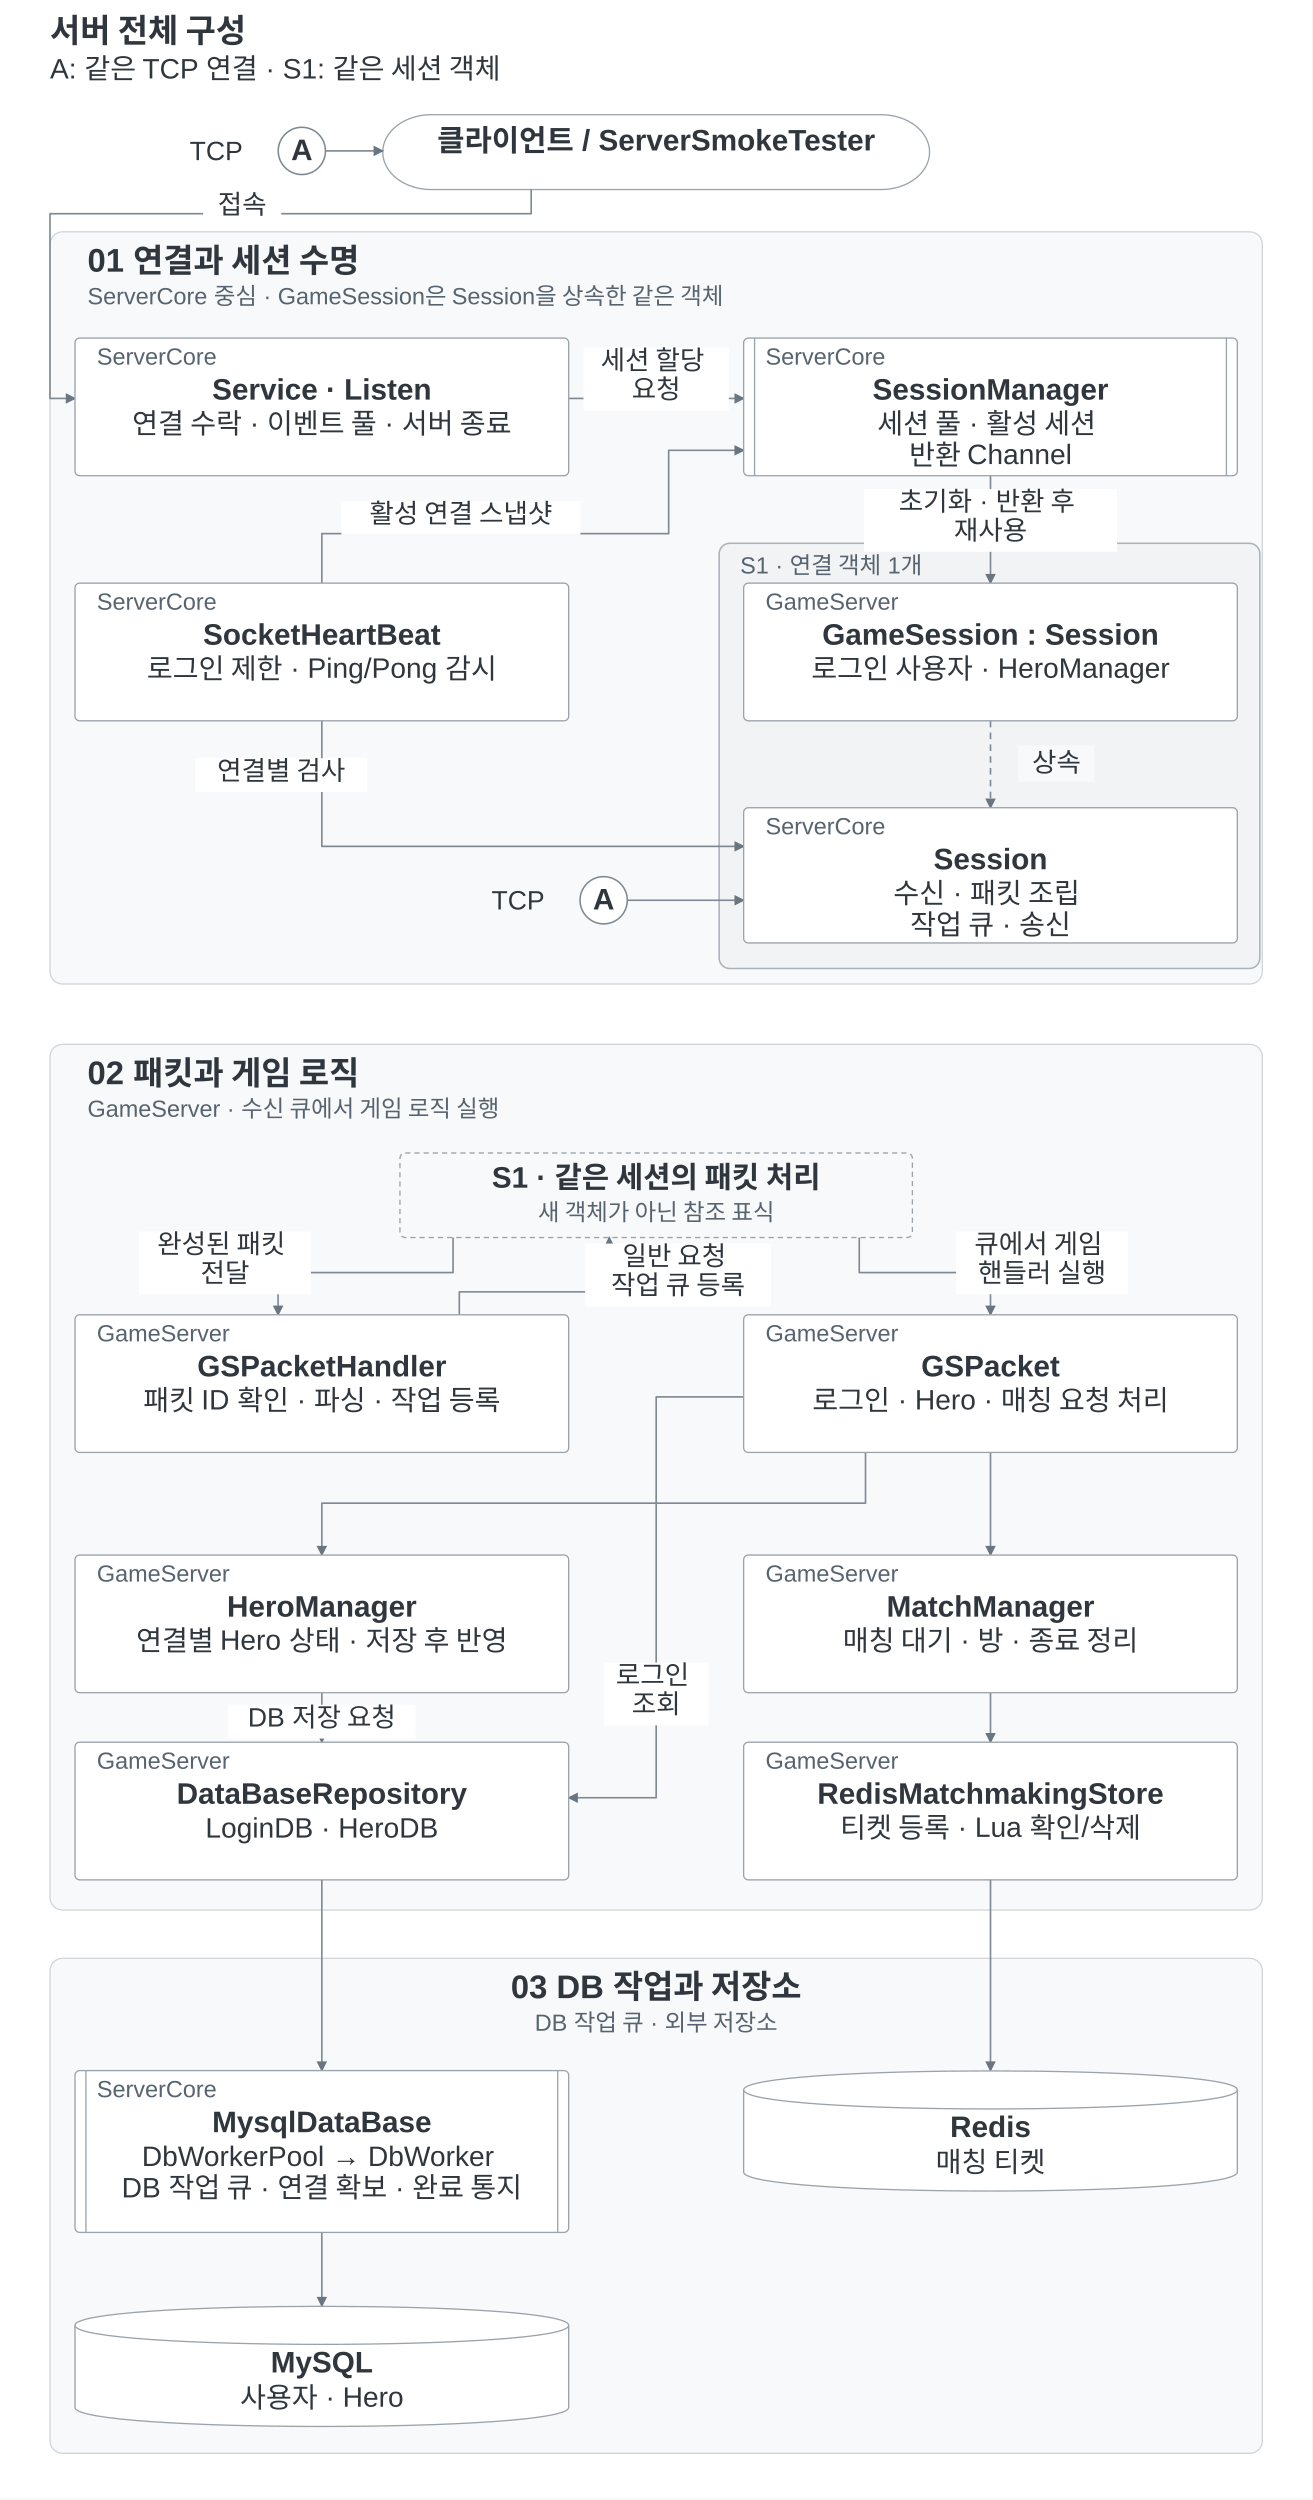
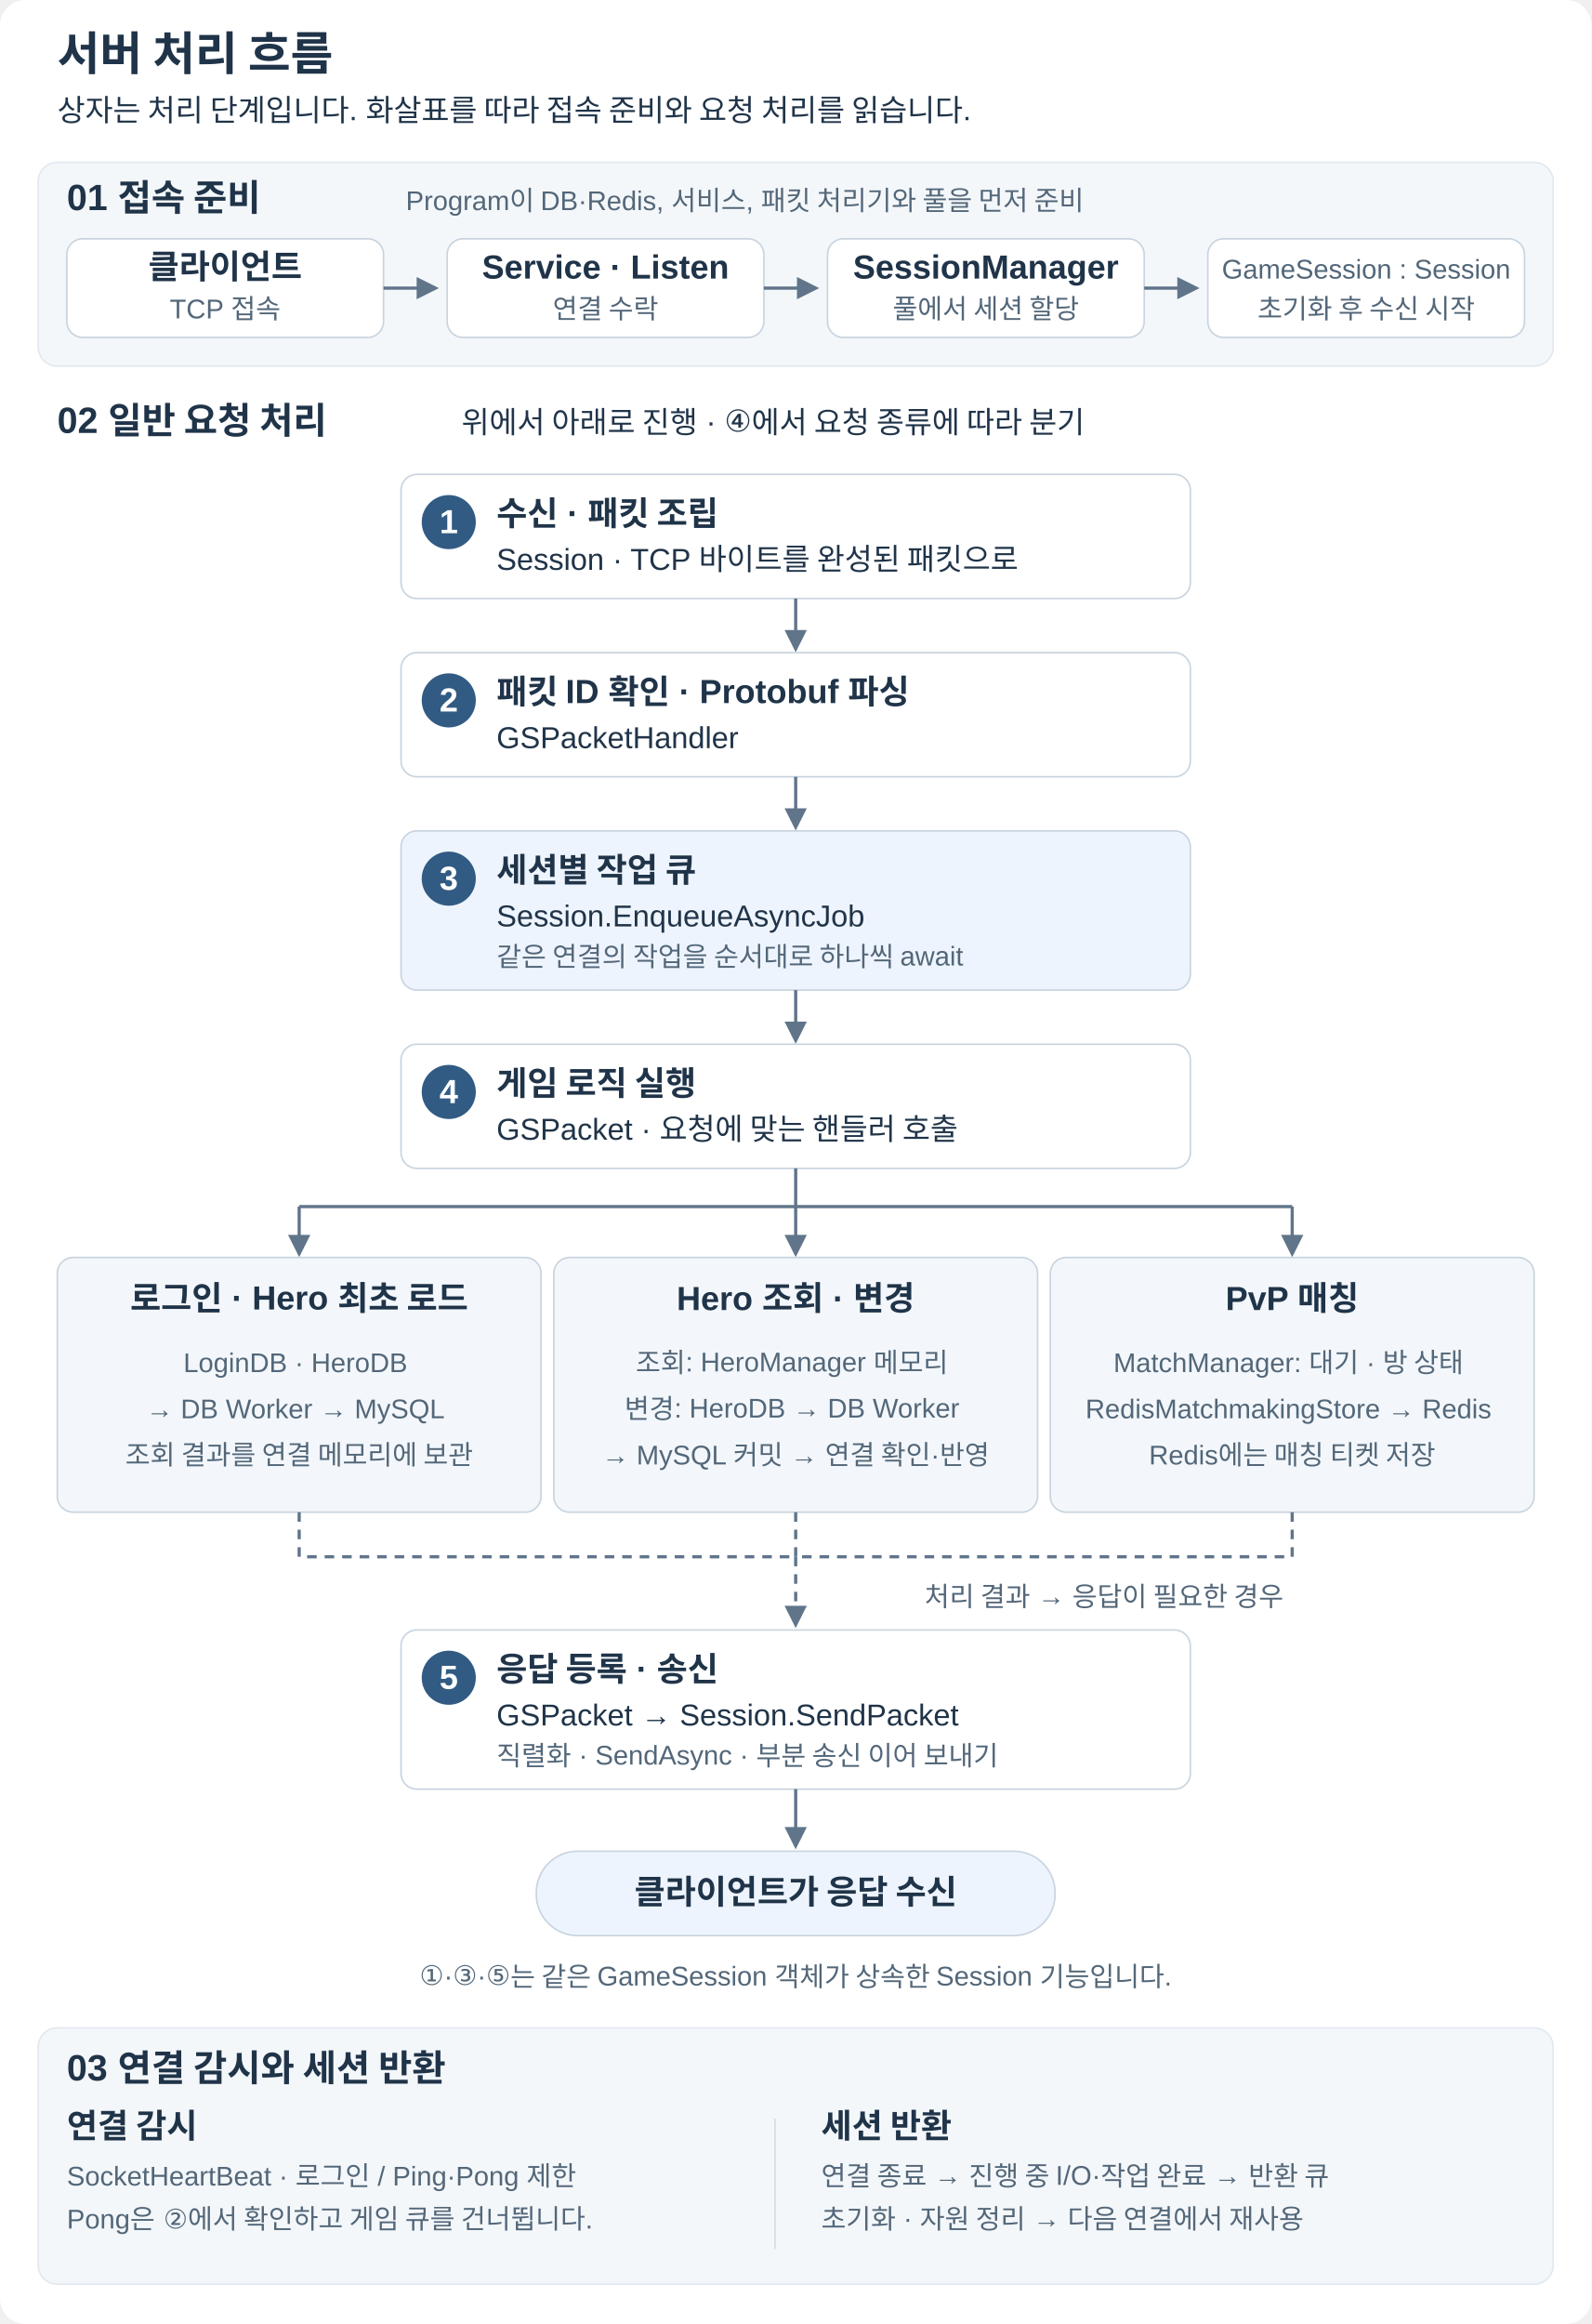
- <svg xmlns="http://www.w3.org/2000/svg" width="1000" height="1905" viewBox="0 0 1000 1905" role="img" aria-labelledby="title desc">
+ <svg xmlns="http://www.w3.org/2000/svg" width="1000" height="1460" viewBox="0 0 1000 1460" role="img" aria-labelledby="title desc">
  <defs>
-     <marker id="arrow" markerWidth="8" markerHeight="8" refX="7" refY="4" orient="auto-start-reverse" markerUnits="userSpaceOnUse">
-       <path d="M 0 0 L 8 4 L 0 8 Z" fill="#697580" />
+     <marker id="arrow" viewBox="0 0 10 10" refX="8" refY="5" markerWidth="7" markerHeight="7" orient="auto-start-reverse">
+       <path d="M 0 0 L 10 5 L 0 10 z" fill="#60758a" />
    </marker>
  </defs>
  <style>
- text{font-family:'Malgun Gothic','Apple SD Gothic Neo',Arial,sans-serif;fill:#30363d}
- .section{font-size:25px;font-weight:700}.name{font-size:22.619px;font-weight:600}.body{font-size:21.429px}.edge-label{font-size:20.238px}.badge{font-size:17.857px;fill:#57636f}.edge{fill:none;stroke:#7f8993;stroke-width:1.25;stroke-linejoin:round}.node{fill:#fff;stroke:#9aa2aa;stroke-width:1}.panel{fill:#f8f9fa;stroke:#d0d5da;stroke-width:1}
+ text { font-family: "Malgun Gothic", "Apple SD Gothic Neo", Arial, sans-serif; fill: #203449; }
+ .title { font-size: 29px; font-weight: 700; }
+ .section { font-size: 23px; font-weight: 700; }
+ .name { font-size: 21px; font-weight: 700; }
+ .body { font-size: 19px; }
+ .small { font-size: 17px; fill: #536779; }
+ .num { font-size: 21px; font-weight: 700; fill: #fff; }
+ .edge { fill: none; stroke: #60758a; stroke-width: 2; stroke-linejoin: round; }
+ .result { stroke-dasharray: 6 5; }
</style>
-   <rect width="1000" height="1904.4" fill="#fff" />
-   <text x="38.095" y="32.2" class="section" text-anchor="start">
-     <tspan x="38.095" dy="0">서버 전체 구성</tspan>
-   </text>
-   <text x="38.095" y="59.8" class="body" text-anchor="start">
-     <tspan x="38.095" dy="0">A: 같은 TCP 연결 · S1: 같은 세션 객체</tspan>
-   </text>
-   <g data-node="Client">
-     <rect class="node" x="291.667" y="87.4" width="416.667" height="57.04" rx="36.905" />
-     <text x="500" y="115" class="name" text-anchor="middle">
-       <tspan x="500" dy="0">클라이언트 / ServerSmokeTester</tspan>
-     </text>
-     <text x="500" y="140.76" class="body" text-anchor="middle" />
-   </g>
-   <rect class="panel" x="38.095" y="176.64" width="923.81" height="573.16" rx="9.524" />
-   <text x="66.667" y="207" class="section" text-anchor="start">
-     <tspan x="66.667" dy="0">01  연결과 세션 수명</tspan>
-   </text>
-   <text x="66.667" y="231.84" class="badge" text-anchor="start">
-     <tspan x="66.667" dy="0">ServerCore 중심 · GameSession은 Session을 상속한 같은 객체</tspan>
-   </text>
-   <rect class="panel" x="38.095" y="795.8" width="923.81" height="659.64" rx="9.524" />
-   <text x="66.667" y="826.16" class="section" text-anchor="start">
-     <tspan x="66.667" dy="0">02  패킷과 게임 로직</tspan>
-   </text>
-   <text x="66.667" y="851" class="badge" text-anchor="start">
-     <tspan x="66.667" dy="0">GameServer · 수신 큐에서 게임 로직 실행</tspan>
-   </text>
-   <rect class="panel" x="38.095" y="1492.24" width="923.81" height="377.2" rx="9.524" />
-   <text x="500" y="1522.6" class="section" text-anchor="middle">
-     <tspan x="500" dy="0">03  DB 작업과 저장소</tspan>
-   </text>
-   <text x="500" y="1547.44" class="badge" text-anchor="middle">
-     <tspan x="500" dy="0">DB 작업 큐 · 외부 저장소</tspan>
-   </text>
-   <g data-object="S1">
-     <rect x="548" y="414" width="412" height="324" rx="8" fill="#f1f3f5" stroke="#abb3bb" stroke-width="1.2" />
-     <text x="564" y="437" class="badge" text-anchor="start">
-       <tspan x="564" dy="0">S1 · 연결 객체 1개</tspan>
-     </text>
-   </g>
-   <path data-from="Client" data-to="Service" class="edge" d="M 404.762 144.44 V 162.84 H 38.095 V 303.6 H 57.143" marker-end="url(#arrow)" />
-   <rect x="154.762" y="146.28" width="59.524" height="25.76" fill="#fff" />
-   <text x="184.524" y="162.84" class="edge-label" text-anchor="middle">
-     <tspan x="184.524" dy="0">접속</tspan>
-   </text>
-   <path data-from="Service" data-to="Manager" class="edge" d="M 433.333 303.6 H 566.667" marker-end="url(#arrow)" />
-   <rect x="444.643" y="264.96" width="110.714" height="47.84" fill="#fff" />
-   <text x="500" y="281.52" class="edge-label" text-anchor="middle">
-     <tspan x="500" dy="0">세션 할당</tspan>
-     <tspan x="500" dy="22.08">요청</tspan>
-   </text>
-   <path data-from="Manager" data-to="GameSession" class="edge" d="M 754.762 362.48 V 444.36" marker-end="url(#arrow)" />
-   <rect x="658.333" y="372.6" width="192.857" height="47.84" fill="#fff" />
-   <text x="754.762" y="389.16" class="edge-label" text-anchor="middle">
-     <tspan x="754.762" dy="0">초기화 · 반환 후</tspan>
-     <tspan x="754.762" dy="22.08">재사용</tspan>
-   </text>
-   <path data-from="Heartbeat" data-to="Manager" class="edge" d="M 245.238 444.36 V 406.64 H 509.524 V 343.16 H 566.667" marker-end="url(#arrow)" />
-   <rect x="260.119" y="381.8" width="182.143" height="25.76" fill="#fff" />
-   <text x="351.19" y="398.36" class="edge-label" text-anchor="middle">
-     <tspan x="351.19" dy="0">활성 연결 스냅샷</tspan>
-   </text>
-   <path data-from="Heartbeat" data-to="Session" class="edge" d="M245.238 549.24 V644.92 H566.667" marker-end="url(#arrow)" />
-   <rect x="148.81" y="577.76" width="130.952" height="25.76" fill="#fff" />
-   <text x="214.286" y="594.32" class="edge-label" text-anchor="middle">
-     <tspan x="214.286" dy="0">연결별 검사</tspan>
-   </text>
-   <path data-from="GameSession" data-to="Session" class="edge" d="M754.762 549.24 V615.48" marker-end="url(#arrow)" stroke-dasharray="5 4" />
-   <rect x="776.0" y="568" width="58" height="28" fill="#f8f9fa" />
-   <text x="805" y="588" class="edge-label" text-anchor="middle">
-     <tspan x="805" dy="0">상속</tspan>
-   </text>
-   <path data-from="Client" data-to="Session" class="edge" d="M291.667 115 H248 M478 686 H566.667" marker-end="url(#arrow)" marker-start="url(#arrow)" data-connection="TCP-A" />
-   <g data-node="Service">
-     <rect class="node" x="57.143" y="257.6" width="376.19" height="104.88" rx="3.571" />
-     <text x="73.81" y="277.84" class="badge" text-anchor="start">
-       <tspan x="73.81" dy="0">ServerCore</tspan>
-     </text>
-     <text x="245.238" y="304.52" class="name" text-anchor="middle">
-       <tspan x="245.238" dy="0">Service · Listen</tspan>
-     </text>
-     <text x="245.238" y="330.28" class="body" text-anchor="middle">
-       <tspan x="245.238" dy="0">연결 수락 · 이벤트 풀 · 서버 종료</tspan>
-     </text>
-   </g>
-   <g data-node="Manager">
-     <rect class="node" x="566.667" y="257.6" width="376.19" height="104.88" rx="3.571" />
-     <path d="M 575 257.6 V 362.48 M 934.524 257.6 V 362.48" fill="none" stroke="#9aa2aa" />
-     <text x="583.333" y="277.84" class="badge" text-anchor="start">
-       <tspan x="583.333" dy="0">ServerCore</tspan>
-     </text>
-     <text x="754.762" y="304.52" class="name" text-anchor="middle">
-       <tspan x="754.762" dy="0">SessionManager</tspan>
-     </text>
-     <text x="754.762" y="330.28" class="body" text-anchor="middle">
-       <tspan x="754.762" dy="0">세션 풀 · 활성 세션</tspan>
-       <tspan x="754.762" dy="23.92">반환 Channel</tspan>
-     </text>
-   </g>
-   <g data-node="Heartbeat">
-     <rect class="node" x="57.143" y="444.36" width="376.19" height="104.88" rx="3.571" />
-     <text x="73.81" y="464.6" class="badge" text-anchor="start">
-       <tspan x="73.81" dy="0">ServerCore</tspan>
-     </text>
-     <text x="245.238" y="491.28" class="name" text-anchor="middle">
-       <tspan x="245.238" dy="0">SocketHeartBeat</tspan>
-     </text>
-     <text x="245.238" y="517.04" class="body" text-anchor="middle">
-       <tspan x="245.238" dy="0">로그인 제한 · Ping/Pong 감시</tspan>
-     </text>
-   </g>
-   <g data-node="GameSession" data-object="S1">
-     <rect class="node" x="566.667" y="444.36" width="376.19" height="104.88" rx="3.571" />
-     <text x="583.333" y="464.6" class="badge" text-anchor="start">
-       <tspan x="583.333" dy="0">GameServer</tspan>
-     </text>
-     <text x="754.762" y="491.28" class="name" text-anchor="middle">
-       <tspan x="754.762" dy="0">GameSession : Session</tspan>
-     </text>
-     <text x="754.762" y="517.04" class="body" text-anchor="middle">
-       <tspan x="754.762" dy="0">로그인 사용자 · HeroManager</tspan>
-     </text>
-   </g>
-   <g data-node="Session" data-object="S1">
-     <rect class="node" x="566.667" y="615.48" width="376.19" height="103.04" rx="3.571" />
-     <text x="583.334" y="635.72" class="badge" text-anchor="start">
-       <tspan x="583.334" dy="0">ServerCore</tspan>
-     </text>
-     <text x="754.762" y="662.4" class="name" text-anchor="middle">
-       <tspan x="754.762" dy="0">Session</tspan>
-     </text>
-     <text x="754.762" y="688.16" class="body" text-anchor="middle">
-       <tspan x="754.762" dy="0">수신 · 패킷 조립</tspan>
-       <tspan x="754.762" dy="23.92">작업 큐 · 송신</tspan>
-     </text>
-   </g>
-   <g data-reference="S1">
-     <rect x="304.762" y="878.6" width="390.476" height="64.4" rx="4" fill="#f8f9fa" stroke="#9aa2aa" stroke-dasharray="4 3" />
-     <text x="500" y="905" class="name" text-anchor="middle">
-       <tspan x="500" dy="0">S1 · 같은 세션의 패킷 처리</tspan>
-     </text>
-     <text x="500" y="930" class="badge" text-anchor="middle">
-       <tspan x="500" dy="0">새 객체가 아닌 참조 표식</tspan>
-     </text>
-   </g>
-   <path data-from="Session" data-to="Handler" class="edge" d="M 345.238 943 V 969.68 H 211.905 V 1001.88" marker-end="url(#arrow)" />
-   <rect x="105.952" y="938.4" width="130.952" height="47.84" fill="#fff" />
-   <text x="171.429" y="954.96" class="edge-label" text-anchor="middle">
-     <tspan x="171.429" dy="0">완성된 패킷</tspan>
-     <tspan x="171.429" dy="22.08">전달</tspan>
-   </text>
-   <path data-from="Handler" data-to="Session" class="edge" d="M 350 1001.88 V 984.4 H 464.286 V 943" marker-end="url(#arrow)" />
-   <rect x="445.833" y="947.6" width="141.667" height="47.84" fill="#fff" />
-   <text x="516.667" y="964.16" class="edge-label" text-anchor="middle">
-     <tspan x="516.667" dy="0">일반 요청</tspan>
-     <tspan x="516.667" dy="22.08">작업 큐 등록</tspan>
-   </text>
-   <path data-from="Session" data-to="Packet" class="edge" d="M 654.762 943 V 969.68 H 754.762 V 1001.88" marker-end="url(#arrow)" />
-   <rect x="728.571" y="938.4" width="130.952" height="47.84" fill="#fff" />
-   <text x="794.048" y="954.96" class="edge-label" text-anchor="middle">
-     <tspan x="794.048" dy="0">큐에서 게임</tspan>
-     <tspan x="794.048" dy="22.08">핸들러 실행</tspan>
-   </text>
-   <path data-from="Packet" data-to="Hero" class="edge" d="M 659.524 1106.76 V 1145.4 H 245.238 V 1184.96" marker-end="url(#arrow)" />
-   <path data-from="Packet" data-to="Match" class="edge" d="M 754.762 1106.76 V 1184.96" marker-end="url(#arrow)" />
-   <path data-from="Packet" data-to="Repo" class="edge" d="M 566.667 1064.44 H 500 V 1369.88 H 433.333" marker-end="url(#arrow)" />
-   <rect x="460.119" y="1266.84" width="79.762" height="47.84" fill="#fff" />
-   <text x="500" y="1283.4" class="edge-label" text-anchor="middle">
-     <tspan x="500" dy="0">로그인</tspan>
-     <tspan x="500" dy="22.08">조회</tspan>
-   </text>
-   <path data-from="Hero" data-to="Repo" class="edge" d="M 245.238 1289.84 V 1327.56" marker-end="url(#arrow)" />
-   <rect x="173.81" y="1299.04" width="142.857" height="25.76" fill="#fff" />
-   <text x="245.238" y="1315.6" class="edge-label" text-anchor="middle">
-     <tspan x="245.238" dy="0">DB 저장 요청</tspan>
-   </text>
-   <path data-from="Match" data-to="Store" class="edge" d="M 754.762 1289.84 V 1327.56" marker-end="url(#arrow)" />
-   <g data-node="Handler">
-     <rect class="node" x="57.143" y="1001.88" width="376.19" height="104.88" rx="3.571" />
-     <text x="73.81" y="1022.12" class="badge" text-anchor="start">
-       <tspan x="73.81" dy="0">GameServer</tspan>
-     </text>
-     <text x="245.238" y="1048.8" class="name" text-anchor="middle">
-       <tspan x="245.238" dy="0">GSPacketHandler</tspan>
-     </text>
-     <text x="245.238" y="1074.56" class="body" text-anchor="middle">
-       <tspan x="245.238" dy="0">패킷 ID 확인 · 파싱 · 작업 등록</tspan>
-     </text>
-   </g>
-   <g data-node="Packet">
-     <rect class="node" x="566.667" y="1001.88" width="376.19" height="104.88" rx="3.571" />
-     <text x="583.333" y="1022.12" class="badge" text-anchor="start">
-       <tspan x="583.333" dy="0">GameServer</tspan>
-     </text>
-     <text x="754.762" y="1048.8" class="name" text-anchor="middle">
-       <tspan x="754.762" dy="0">GSPacket</tspan>
-     </text>
-     <text x="754.762" y="1074.56" class="body" text-anchor="middle">
-       <tspan x="754.762" dy="0">로그인 · Hero · 매칭 요청 처리</tspan>
-     </text>
-   </g>
-   <g data-node="Hero">
-     <rect class="node" x="57.143" y="1184.96" width="376.19" height="104.88" rx="3.571" />
-     <text x="73.81" y="1205.2" class="badge" text-anchor="start">
-       <tspan x="73.81" dy="0">GameServer</tspan>
-     </text>
-     <text x="245.238" y="1231.88" class="name" text-anchor="middle">
-       <tspan x="245.238" dy="0">HeroManager</tspan>
-     </text>
-     <text x="245.238" y="1257.64" class="body" text-anchor="middle">
-       <tspan x="245.238" dy="0">연결별 Hero 상태 · 저장 후 반영</tspan>
-     </text>
-   </g>
-   <g data-node="Match">
-     <rect class="node" x="566.667" y="1184.96" width="376.19" height="104.88" rx="3.571" />
-     <text x="583.333" y="1205.2" class="badge" text-anchor="start">
-       <tspan x="583.333" dy="0">GameServer</tspan>
-     </text>
-     <text x="754.762" y="1231.88" class="name" text-anchor="middle">
-       <tspan x="754.762" dy="0">MatchManager</tspan>
-     </text>
-     <text x="754.762" y="1257.64" class="body" text-anchor="middle">
-       <tspan x="754.762" dy="0">매칭 대기 · 방 · 종료 정리</tspan>
-     </text>
-   </g>
-   <g data-node="Repo">
-     <rect class="node" x="57.143" y="1327.56" width="376.19" height="104.88" rx="3.571" />
-     <text x="73.81" y="1347.8" class="badge" text-anchor="start">
-       <tspan x="73.81" dy="0">GameServer</tspan>
-     </text>
-     <text x="245.238" y="1374.48" class="name" text-anchor="middle">
-       <tspan x="245.238" dy="0">DataBaseRepository</tspan>
-     </text>
-     <text x="245.238" y="1400.24" class="body" text-anchor="middle">
-       <tspan x="245.238" dy="0">LoginDB · HeroDB</tspan>
-     </text>
-   </g>
-   <g data-node="Store">
-     <rect class="node" x="566.667" y="1327.56" width="376.19" height="104.88" rx="3.571" />
-     <text x="583.333" y="1347.8" class="badge" text-anchor="start">
-       <tspan x="583.333" dy="0">GameServer</tspan>
-     </text>
-     <text x="754.762" y="1374.48" class="name" text-anchor="middle">
-       <tspan x="754.762" dy="0">RedisMatchmakingStore</tspan>
-     </text>
-     <text x="754.762" y="1400.24" class="body" text-anchor="middle">
-       <tspan x="754.762" dy="0">티켓 등록 · Lua 확인/삭제</tspan>
-     </text>
-   </g>
-   <path data-from="Repo" data-to="DB" class="edge" d="M245.238 1432.44 V1577.8" marker-end="url(#arrow)" />
-   <path data-from="Store" data-to="Redis" class="edge" d="M754.762 1432.44 V1577.8" marker-end="url(#arrow)" />
-   <path data-from="DB" data-to="MySQL" class="edge" d="M 245.238 1701.08 V 1757.2" marker-end="url(#arrow)" />
-   <g data-node="DB">
-     <rect class="node" x="57.143" y="1577.8" width="376.19" height="123.28" rx="3.571" />
-     <path d="M 65.476 1577.8 V 1701.08 M 425 1577.8 V 1701.08" fill="none" stroke="#9aa2aa" />
-     <text x="73.81" y="1598.04" class="badge" text-anchor="start">
-       <tspan x="73.81" dy="0">ServerCore</tspan>
-     </text>
-     <text x="245.238" y="1624.72" class="name" text-anchor="middle">
-       <tspan x="245.238" dy="0">MysqlDataBase</tspan>
-     </text>
-     <text x="245.238" y="1650.48" class="body" text-anchor="middle">
-       <tspan x="245.238" dy="0">DbWorkerPool → DbWorker</tspan>
-       <tspan x="245.238" dy="23.92">DB 작업 큐 · 연결 확보 · 완료 통지</tspan>
-     </text>
-   </g>
-   <g data-node="MySQL">
-     <path class="node" d="M 57.143 1771.92 C 57.143 1752.6 433.333 1752.6 433.333 1771.92 L 433.333 1834.48 C 433.333 1853.8 57.143 1853.8 57.143 1834.48 Z" />
-     <path d="M 57.143 1771.92 C 57.143 1791.24 433.333 1791.24 433.333 1771.92" fill="none" stroke="#9aa2aa" />
-     <text x="245.238" y="1807.8" class="name" text-anchor="middle">
-       <tspan x="245.238" dy="0">MySQL</tspan>
-     </text>
-     <text x="245.238" y="1834.48" class="body" text-anchor="middle">
-       <tspan x="245.238" dy="0">사용자 · Hero</tspan>
-     </text>
-   </g>
-   <g data-node="Redis" transform="translate(0 -179.4)">
-     <path class="node" d="M 566.667 1771.92 C 566.667 1752.6 942.857 1752.6 942.857 1771.92 L 942.857 1834.48 C 942.857 1853.8 566.667 1853.8 566.667 1834.48 Z" />
-     <path d="M 566.667 1771.92 C 566.667 1791.24 942.857 1791.24 942.857 1771.92" fill="none" stroke="#9aa2aa" />
-     <text x="754.762" y="1807.8" class="name" text-anchor="middle">
-       <tspan x="754.762" dy="0">Redis</tspan>
-     </text>
-     <text x="754.762" y="1834.48" class="body" text-anchor="middle">
-       <tspan x="754.762" dy="0">매칭 티켓</tspan>
-     </text>
-   </g>
-   <g data-port="TCP-A">
-     <circle cx="230" cy="115" r="18" fill="#fff" stroke="#7f8993" stroke-width="1.2" />
-     <text x="230" y="122" class="name" text-anchor="middle">
-       <tspan x="230" dy="0">A</tspan>
-     </text>
-     <text x="185" y="122" class="edge-label" text-anchor="end">
-       <tspan x="185" dy="0">TCP</tspan>
-     </text>
-   </g>
-   <g data-port="TCP-A">
-     <circle cx="460" cy="686" r="18" fill="#fff" stroke="#7f8993" stroke-width="1.2" />
-     <text x="460" y="693" class="name" text-anchor="middle">
-       <tspan x="460" dy="0">A</tspan>
-     </text>
-     <text x="415" y="693" class="edge-label" text-anchor="end">
-       <tspan x="415" dy="0">TCP</tspan>
-     </text>
-   </g>
+   <rect width="1000" height="1460" rx="16" fill="#ffffff" />
+   <text x="36" y="44" class="title" text-anchor="start">
+     <tspan x="36" dy="0">서버 처리 흐름</tspan>
+   </text>
+   <text x="36" y="76" class="body" text-anchor="start">
+     <tspan x="36" dy="0">상자는 처리 단계입니다. 화살표를 따라 접속 준비와 요청 처리를 읽습니다.</tspan>
+   </text>
+   <rect x="24" y="102" width="952" height="128" rx="12" fill="#f4f7fa" stroke="#e2e8ef" />
+   <text x="42" y="132" class="section" text-anchor="start">
+     <tspan x="42" dy="0">01  접속 준비</tspan>
+   </text>
+   <text x="255" y="132" class="small" text-anchor="start">
+     <tspan x="255" dy="0">Program이 DB·Redis, 서비스, 패킷 처리기와 풀을 먼저 준비</tspan>
+   </text>
+   <rect x="42" y="150" width="199" height="62" rx="10" fill="#fff" stroke="#c8d4df" />
+   <text x="141.5" y="175" class="name" text-anchor="middle">
+     <tspan x="141.5" dy="0">클라이언트</tspan>
+   </text>
+   <text x="141.5" y="200" class="small" text-anchor="middle">
+     <tspan x="141.5" dy="0">TCP 접속</tspan>
+   </text>
+   <path data-from="connection0" data-to="connection1" class="edge" d="M 241 181 H 273" marker-end="url(#arrow)" />
+   <rect x="281" y="150" width="199" height="62" rx="10" fill="#fff" stroke="#c8d4df" />
+   <text x="380.5" y="175" class="name" text-anchor="middle">
+     <tspan x="380.5" dy="0">Service · Listen</tspan>
+   </text>
+   <text x="380.5" y="200" class="small" text-anchor="middle">
+     <tspan x="380.5" dy="0">연결 수락</tspan>
+   </text>
+   <path data-from="connection1" data-to="connection2" class="edge" d="M 480 181 H 512" marker-end="url(#arrow)" />
+   <rect x="520" y="150" width="199" height="62" rx="10" fill="#fff" stroke="#c8d4df" />
+   <text x="619.5" y="175" class="name" text-anchor="middle">
+     <tspan x="619.5" dy="0">SessionManager</tspan>
+   </text>
+   <text x="619.5" y="200" class="small" text-anchor="middle">
+     <tspan x="619.5" dy="0">풀에서 세션 할당</tspan>
+   </text>
+   <path data-from="connection2" data-to="connection3" class="edge" d="M 719 181 H 751" marker-end="url(#arrow)" />
+   <rect x="759" y="150" width="199" height="62" rx="10" fill="#fff" stroke="#c8d4df" />
+   <text x="858.5" y="175" class="small" text-anchor="middle">
+     <tspan x="858.5" dy="0">GameSession : Session</tspan>
+   </text>
+   <text x="858.5" y="200" class="small" text-anchor="middle">
+     <tspan x="858.5" dy="0">초기화 후 수신 시작</tspan>
+   </text>
+   <text x="36" y="272" class="section" text-anchor="start">
+     <tspan x="36" dy="0">02  일반 요청 처리</tspan>
+   </text>
+   <text x="290" y="272" class="body" text-anchor="start">
+     <tspan x="290" dy="0">위에서 아래로 진행 · ④에서 요청 종류에 따라 분기</tspan>
+   </text>
+   <g data-step="1">
+     <rect x="252" y="298" width="496" height="78" rx="10" fill="#fff" stroke="#c8d4df" />
+     <circle cx="282" cy="328" r="17" fill="#315b83" />
+     <text x="282" y="335" class="num" text-anchor="middle">
+       <tspan x="282" dy="0">1</tspan>
+     </text>
+     <text x="312" y="330" class="name" text-anchor="start">
+       <tspan x="312" dy="0">수신 · 패킷 조립</tspan>
+     </text>
+     <text x="312" y="358" class="body" text-anchor="start">
+       <tspan x="312" dy="0">Session · TCP 바이트를 완성된 패킷으로</tspan>
+     </text>
+   </g>
+   <path data-from="1" data-to="2" class="edge" d="M 500 376 V 407" marker-end="url(#arrow)" />
+   <g data-step="2">
+     <rect x="252" y="410" width="496" height="78" rx="10" fill="#fff" stroke="#c8d4df" />
+     <circle cx="282" cy="440" r="17" fill="#315b83" />
+     <text x="282" y="447" class="num" text-anchor="middle">
+       <tspan x="282" dy="0">2</tspan>
+     </text>
+     <text x="312" y="442" class="name" text-anchor="start">
+       <tspan x="312" dy="0">패킷 ID 확인 · Protobuf 파싱</tspan>
+     </text>
+     <text x="312" y="470" class="body" text-anchor="start">
+       <tspan x="312" dy="0">GSPacketHandler</tspan>
+     </text>
+   </g>
+   <path data-from="2" data-to="3" class="edge" d="M 500 488 V 519" marker-end="url(#arrow)" />
+   <g data-step="3">
+     <rect x="252" y="522" width="496" height="100" rx="10" fill="#eef4fd" stroke="#c8d4df" />
+     <circle cx="282" cy="552" r="17" fill="#315b83" />
+     <text x="282" y="559" class="num" text-anchor="middle">
+       <tspan x="282" dy="0">3</tspan>
+     </text>
+     <text x="312" y="554" class="name" text-anchor="start">
+       <tspan x="312" dy="0">세션별 작업 큐</tspan>
+     </text>
+     <text x="312" y="582" class="body" text-anchor="start">
+       <tspan x="312" dy="0">Session.EnqueueAsyncJob</tspan>
+     </text>
+     <text x="312" y="607" class="small" text-anchor="start">
+       <tspan x="312" dy="0">같은 연결의 작업을 순서대로 하나씩 await</tspan>
+     </text>
+   </g>
+   <path data-from="3" data-to="4" class="edge" d="M 500 622 V 653" marker-end="url(#arrow)" />
+   <g data-step="4">
+     <rect x="252" y="656" width="496" height="78" rx="10" fill="#fff" stroke="#c8d4df" />
+     <circle cx="282" cy="686" r="17" fill="#315b83" />
+     <text x="282" y="693" class="num" text-anchor="middle">
+       <tspan x="282" dy="0">4</tspan>
+     </text>
+     <text x="312" y="688" class="name" text-anchor="start">
+       <tspan x="312" dy="0">게임 로직 실행</tspan>
+     </text>
+     <text x="312" y="716" class="body" text-anchor="start">
+       <tspan x="312" dy="0">GSPacket · 요청에 맞는 핸들러 호출</tspan>
+     </text>
+   </g>
+   <path class="edge" d="M 500 734 V 758 H 188 M 500 758 H 812" />
+   <path data-from="4" data-to="login" class="edge" d="M 188 758 V 787" marker-end="url(#arrow)" />
+   <path data-from="4" data-to="hero" class="edge" d="M 500 758 V 787" marker-end="url(#arrow)" />
+   <path data-from="4" data-to="match" class="edge" d="M 812 758 V 787" marker-end="url(#arrow)" />
+   <g data-branch="login">
+     <rect x="36" y="790" width="304" height="160" rx="10" fill="#f3f7fb" stroke="#c8d4df" />
+     <text x="188" y="823" class="name" text-anchor="middle">
+       <tspan x="188" dy="0">로그인 · Hero 최초 로드</tspan>
+     </text>
+     <text x="188" y="862" class="small" text-anchor="middle">
+       <tspan x="188" dy="0">LoginDB · HeroDB</tspan>
+       <tspan x="188" dy="29">→ DB Worker → MySQL</tspan>
+       <tspan x="188" dy="29">조회 결과를 연결 메모리에 보관</tspan>
+     </text>
+   </g>
+   <g data-branch="hero">
+     <rect x="348" y="790" width="304" height="160" rx="10" fill="#f3f7fb" stroke="#c8d4df" />
+     <text x="500" y="823" class="name" text-anchor="middle">
+       <tspan x="500" dy="0">Hero 조회 · 변경</tspan>
+     </text>
+     <text x="500" y="862" class="small" text-anchor="middle">
+       <tspan x="500" dy="0">조회: HeroManager 메모리</tspan>
+       <tspan x="500" dy="29">변경: HeroDB → DB Worker</tspan>
+       <tspan x="500" dy="29">→ MySQL 커밋 → 연결 확인·반영</tspan>
+     </text>
+   </g>
+   <g data-branch="match">
+     <rect x="660" y="790" width="304" height="160" rx="10" fill="#f3f7fb" stroke="#c8d4df" />
+     <text x="812" y="823" class="name" text-anchor="middle">
+       <tspan x="812" dy="0">PvP 매칭</tspan>
+     </text>
+     <text x="812" y="862" class="small" text-anchor="middle">
+       <tspan x="812" dy="0">MatchManager: 대기 · 방 상태</tspan>
+       <tspan x="812" dy="29">RedisMatchmakingStore → Redis</tspan>
+       <tspan x="812" dy="29">Redis에는 매칭 티켓 저장</tspan>
+     </text>
+   </g>
+   <path class="edge result" d="M 188 950 V 978 H 500 M 812 950 V 978 H 500 M 500 950 V 978" />
+   <path data-from="results" data-to="5" class="edge result" d="M 500 978 V 1020" marker-end="url(#arrow)" />
+   <text x="581" y="1009" class="small" text-anchor="start">
+     <tspan x="581" dy="0">처리 결과 → 응답이 필요한 경우</tspan>
+   </text>
+   <g data-step="5">
+     <rect x="252" y="1024" width="496" height="100" rx="10" fill="#fff" stroke="#c8d4df" />
+     <circle cx="282" cy="1054" r="17" fill="#315b83" />
+     <text x="282" y="1061" class="num" text-anchor="middle">
+       <tspan x="282" dy="0">5</tspan>
+     </text>
+     <text x="312" y="1056" class="name" text-anchor="start">
+       <tspan x="312" dy="0">응답 등록 · 송신</tspan>
+     </text>
+     <text x="312" y="1084" class="body" text-anchor="start">
+       <tspan x="312" dy="0">GSPacket → Session.SendPacket</tspan>
+     </text>
+     <text x="312" y="1109" class="small" text-anchor="start">
+       <tspan x="312" dy="0">직렬화 · SendAsync · 부분 송신 이어 보내기</tspan>
+     </text>
+   </g>
+   <path data-from="5" data-to="client-response" class="edge" d="M 500 1124 V 1159" marker-end="url(#arrow)" />
+   <rect x="337" y="1163" width="326" height="53" rx="26" fill="#eef4fd" stroke="#c8d4df" />
+   <text x="500" y="1196" class="name" text-anchor="middle">
+     <tspan x="500" dy="0">클라이언트가 응답 수신</tspan>
+   </text>
+   <text x="500" y="1247" class="small" text-anchor="middle">
+     <tspan x="500" dy="0">①·③·⑤는 같은 GameSession 객체가 상속한 Session 기능입니다.</tspan>
+   </text>
+   <rect x="24" y="1274" width="952" height="161" rx="12" fill="#f4f7fa" stroke="#e2e8ef" />
+   <text x="42" y="1307" class="section" text-anchor="start">
+     <tspan x="42" dy="0">03  연결 감시와 세션 반환</tspan>
+   </text>
+   <text x="42" y="1343" class="name" text-anchor="start">
+     <tspan x="42" dy="0">연결 감시</tspan>
+   </text>
+   <text x="42" y="1373" class="small" text-anchor="start">
+     <tspan x="42" dy="0">SocketHeartBeat · 로그인 / Ping·Pong 제한</tspan>
+     <tspan x="42" dy="27">Pong은 ②에서 확인하고 게임 큐를 건너뜁니다.</tspan>
+   </text>
+   <path d="M 487 1331 V 1413" stroke="#d3dde7" />
+   <text x="516" y="1343" class="name" text-anchor="start">
+     <tspan x="516" dy="0">세션 반환</tspan>
+   </text>
+   <text x="516" y="1373" class="small" text-anchor="start">
+     <tspan x="516" dy="0">연결 종료 → 진행 중 I/O·작업 완료 → 반환 큐</tspan>
+     <tspan x="516" dy="27">초기화 · 자원 정리 → 다음 연결에서 재사용</tspan>
+   </text>
</svg>
